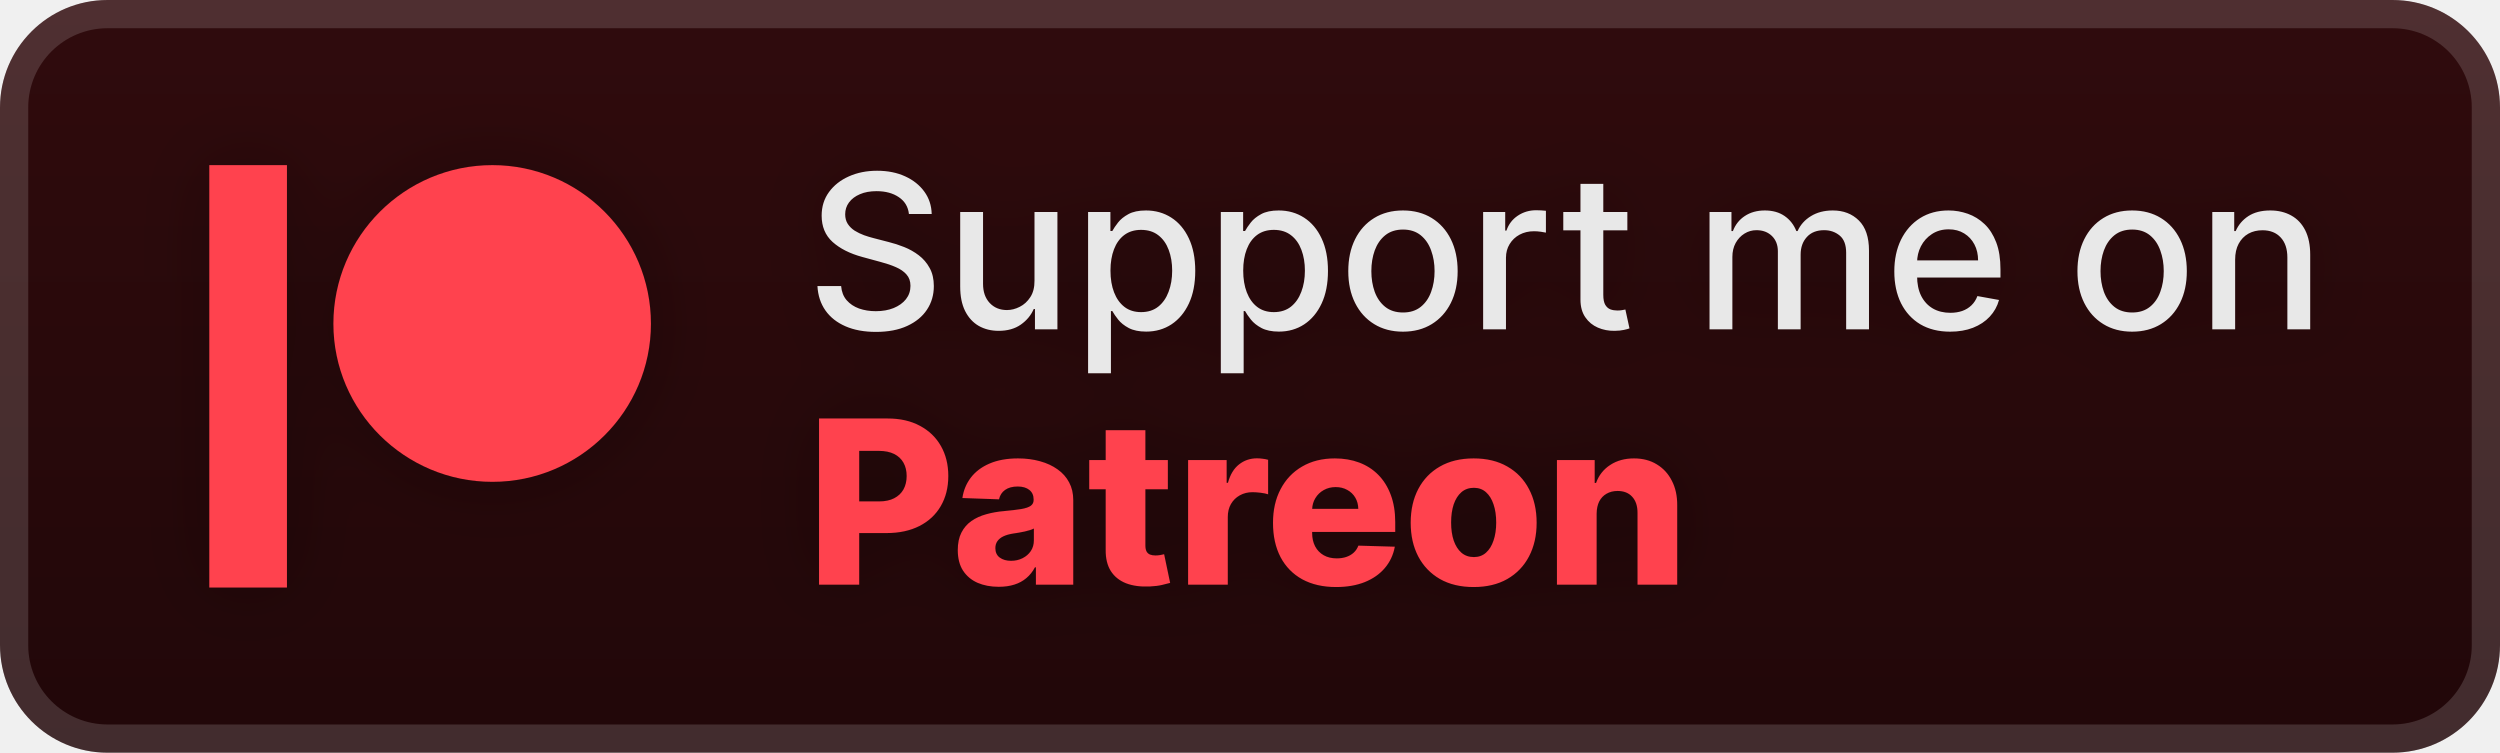
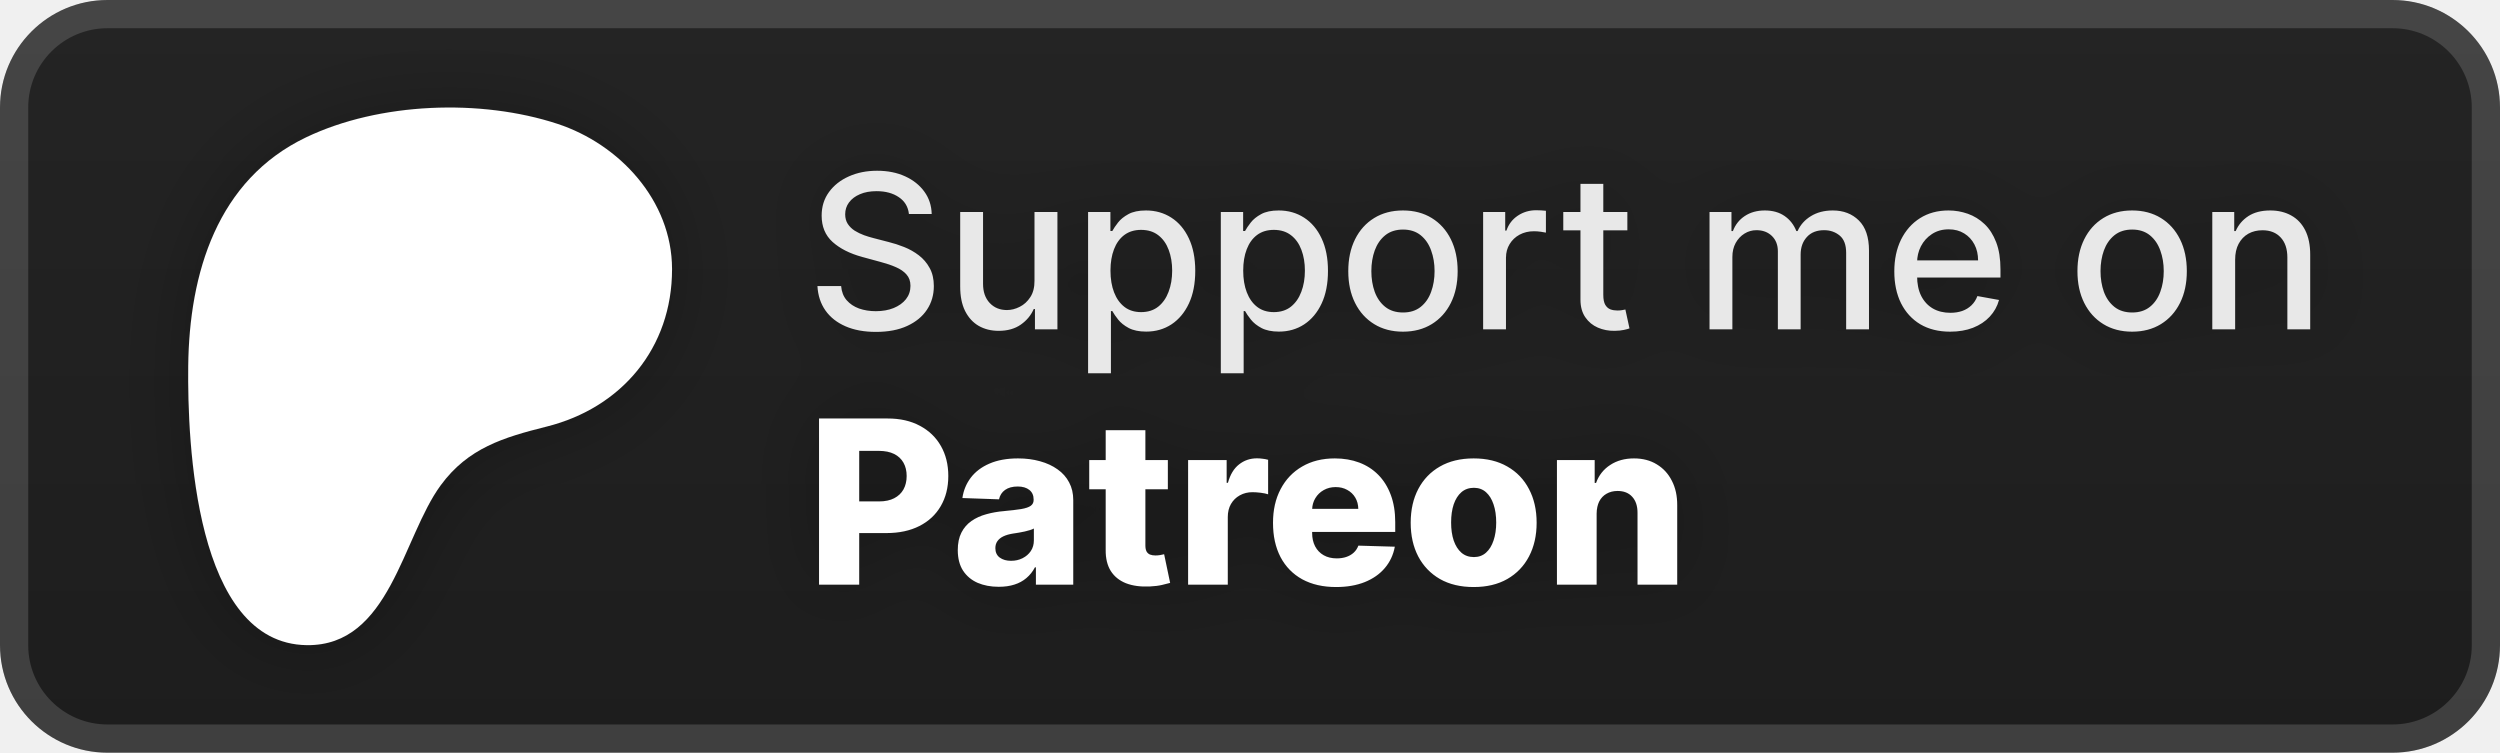
<svg xmlns="http://www.w3.org/2000/svg" width="186" height="56" viewBox="0 0 186 56" fill="none">
-   <rect width="186" height="56" rx="8" fill="url(#paint0_linear_28_516)" />
+   <rect width="186" height="56" rx="8" fill="url(#paint0_linear_56_7)" />
  <rect x="1.05" y="1.05" width="183.9" height="53.9" rx="6.95" stroke="white" stroke-opacity="0.15" stroke-width="2.1" />
-   <g filter="url(#filter0_d_28_516)">
-     <path d="M15.572 12.286V43.714H21.349V12.286H15.572ZM36.635 12.286C30.112 12.286 24.805 17.578 24.805 24.085C24.805 30.571 30.112 35.848 36.635 35.848C43.138 35.848 48.429 30.571 48.429 24.085C48.429 17.578 43.139 12.286 36.635 12.286Z" fill="#FF424E" />
+   <g filter="url(#filter0_d_56_7)">
+     <path d="M50 20.017C49.993 14.909 46.072 10.723 41.472 9.213C35.76 7.338 28.225 7.609 22.77 10.22C16.159 13.386 14.082 20.319 14.004 27.234C13.941 32.919 14.5 47.893 22.825 47.999C29.011 48.079 29.932 39.993 32.794 36.098C34.831 33.328 37.453 32.545 40.68 31.735C46.228 30.342 50.008 25.9 50 20.017Z" fill="white" />
  </g>
-   <g filter="url(#filter1_d_28_516)">
+   <g filter="url(#filter1_d_56_7)">
    <path d="M67.625 15.921C67.564 15.383 67.314 14.966 66.875 14.671C66.436 14.371 65.883 14.222 65.216 14.222C64.739 14.222 64.326 14.297 63.977 14.449C63.629 14.597 63.358 14.801 63.165 15.062C62.975 15.32 62.881 15.614 62.881 15.943C62.881 16.22 62.945 16.458 63.074 16.659C63.206 16.86 63.379 17.028 63.591 17.165C63.807 17.297 64.038 17.409 64.284 17.5C64.53 17.587 64.767 17.659 64.994 17.716L66.131 18.011C66.502 18.102 66.883 18.225 67.273 18.381C67.663 18.536 68.025 18.741 68.358 18.994C68.691 19.248 68.96 19.562 69.165 19.938C69.373 20.312 69.477 20.761 69.477 21.284C69.477 21.943 69.307 22.528 68.966 23.04C68.629 23.551 68.138 23.954 67.494 24.25C66.854 24.546 66.079 24.693 65.171 24.693C64.299 24.693 63.545 24.555 62.909 24.278C62.273 24.002 61.775 23.61 61.415 23.102C61.055 22.591 60.856 21.985 60.818 21.284H62.58C62.614 21.704 62.75 22.055 62.989 22.335C63.231 22.612 63.54 22.818 63.915 22.954C64.294 23.087 64.708 23.153 65.159 23.153C65.655 23.153 66.097 23.076 66.483 22.921C66.873 22.761 67.18 22.542 67.403 22.261C67.627 21.977 67.739 21.646 67.739 21.267C67.739 20.922 67.64 20.64 67.443 20.421C67.25 20.201 66.987 20.019 66.653 19.875C66.324 19.731 65.951 19.604 65.534 19.494L64.159 19.119C63.227 18.866 62.489 18.492 61.943 18C61.401 17.508 61.131 16.856 61.131 16.046C61.131 15.375 61.312 14.79 61.676 14.29C62.04 13.79 62.532 13.402 63.153 13.125C63.775 12.845 64.475 12.704 65.256 12.704C66.044 12.704 66.739 12.843 67.341 13.119C67.947 13.396 68.424 13.777 68.773 14.261C69.121 14.742 69.303 15.296 69.318 15.921H67.625ZM76.967 20.881V15.773H78.672V24.5H77.001V22.989H76.91C76.71 23.454 76.388 23.843 75.945 24.153C75.505 24.46 74.958 24.614 74.303 24.614C73.742 24.614 73.246 24.491 72.814 24.244C72.386 23.994 72.049 23.625 71.803 23.136C71.56 22.648 71.439 22.044 71.439 21.324V15.773H73.138V21.119C73.138 21.714 73.303 22.188 73.632 22.54C73.962 22.892 74.39 23.068 74.916 23.068C75.234 23.068 75.551 22.989 75.865 22.829C76.183 22.671 76.447 22.43 76.655 22.108C76.867 21.786 76.971 21.377 76.967 20.881ZM80.954 27.773V15.773H82.614V17.188H82.756C82.854 17.006 82.996 16.796 83.182 16.557C83.367 16.318 83.625 16.11 83.954 15.932C84.284 15.75 84.72 15.659 85.261 15.659C85.966 15.659 86.595 15.837 87.148 16.193C87.701 16.549 88.135 17.062 88.449 17.733C88.767 18.403 88.926 19.21 88.926 20.153C88.926 21.097 88.769 21.905 88.454 22.579C88.14 23.25 87.708 23.767 87.159 24.131C86.61 24.491 85.983 24.671 85.278 24.671C84.748 24.671 84.314 24.581 83.977 24.403C83.644 24.225 83.383 24.017 83.193 23.778C83.004 23.54 82.858 23.328 82.756 23.142H82.653V27.773H80.954ZM82.619 20.136C82.619 20.75 82.708 21.288 82.886 21.75C83.064 22.212 83.322 22.574 83.659 22.835C83.996 23.093 84.409 23.222 84.898 23.222C85.405 23.222 85.829 23.087 86.17 22.818C86.511 22.546 86.769 22.176 86.943 21.71C87.121 21.244 87.21 20.72 87.21 20.136C87.21 19.561 87.123 19.044 86.949 18.585C86.778 18.127 86.521 17.765 86.176 17.5C85.835 17.235 85.409 17.102 84.898 17.102C84.405 17.102 83.989 17.229 83.648 17.483C83.311 17.737 83.055 18.091 82.881 18.546C82.706 19 82.619 19.53 82.619 20.136ZM90.829 27.773V15.773H92.489V17.188H92.631C92.729 17.006 92.871 16.796 93.057 16.557C93.242 16.318 93.5 16.11 93.829 15.932C94.159 15.75 94.595 15.659 95.136 15.659C95.841 15.659 96.47 15.837 97.023 16.193C97.576 16.549 98.01 17.062 98.324 17.733C98.642 18.403 98.801 19.21 98.801 20.153C98.801 21.097 98.644 21.905 98.329 22.579C98.015 23.25 97.583 23.767 97.034 24.131C96.485 24.491 95.858 24.671 95.153 24.671C94.623 24.671 94.189 24.581 93.852 24.403C93.519 24.225 93.258 24.017 93.068 23.778C92.879 23.54 92.733 23.328 92.631 23.142H92.528V27.773H90.829ZM92.494 20.136C92.494 20.75 92.583 21.288 92.761 21.75C92.939 22.212 93.197 22.574 93.534 22.835C93.871 23.093 94.284 23.222 94.773 23.222C95.28 23.222 95.704 23.087 96.045 22.818C96.386 22.546 96.644 22.176 96.818 21.71C96.996 21.244 97.085 20.72 97.085 20.136C97.085 19.561 96.998 19.044 96.824 18.585C96.653 18.127 96.396 17.765 96.051 17.5C95.71 17.235 95.284 17.102 94.773 17.102C94.28 17.102 93.864 17.229 93.523 17.483C93.186 17.737 92.93 18.091 92.756 18.546C92.581 19 92.494 19.53 92.494 20.136ZM104.381 24.676C103.562 24.676 102.848 24.489 102.239 24.114C101.629 23.739 101.155 23.214 100.818 22.54C100.481 21.866 100.312 21.078 100.312 20.176C100.312 19.271 100.481 18.479 100.818 17.801C101.155 17.123 101.629 16.597 102.239 16.222C102.848 15.847 103.562 15.659 104.381 15.659C105.199 15.659 105.913 15.847 106.523 16.222C107.133 16.597 107.606 17.123 107.943 17.801C108.28 18.479 108.449 19.271 108.449 20.176C108.449 21.078 108.28 21.866 107.943 22.54C107.606 23.214 107.133 23.739 106.523 24.114C105.913 24.489 105.199 24.676 104.381 24.676ZM104.386 23.25C104.917 23.25 105.356 23.11 105.705 22.829C106.053 22.549 106.311 22.176 106.477 21.71C106.648 21.244 106.733 20.731 106.733 20.171C106.733 19.614 106.648 19.102 106.477 18.636C106.311 18.167 106.053 17.79 105.705 17.506C105.356 17.222 104.917 17.079 104.386 17.079C103.852 17.079 103.409 17.222 103.057 17.506C102.708 17.79 102.449 18.167 102.278 18.636C102.112 19.102 102.028 19.614 102.028 20.171C102.028 20.731 102.112 21.244 102.278 21.71C102.449 22.176 102.708 22.549 103.057 22.829C103.409 23.11 103.852 23.25 104.386 23.25ZM110.345 24.5V15.773H111.987V17.159H112.078C112.237 16.689 112.518 16.32 112.919 16.051C113.324 15.778 113.783 15.642 114.294 15.642C114.4 15.642 114.525 15.646 114.669 15.653C114.817 15.661 114.932 15.671 115.016 15.682V17.307C114.947 17.288 114.826 17.267 114.652 17.244C114.478 17.218 114.303 17.204 114.129 17.204C113.728 17.204 113.37 17.29 113.055 17.46C112.745 17.627 112.499 17.86 112.317 18.159C112.135 18.454 112.044 18.792 112.044 19.171V24.5H110.345ZM121.075 15.773V17.136H116.308V15.773H121.075ZM117.587 13.682H119.285V21.938C119.285 22.267 119.335 22.515 119.433 22.682C119.532 22.845 119.659 22.956 119.814 23.017C119.973 23.074 120.145 23.102 120.331 23.102C120.467 23.102 120.587 23.093 120.689 23.074C120.791 23.055 120.871 23.04 120.928 23.028L121.234 24.432C121.136 24.47 120.996 24.508 120.814 24.546C120.632 24.587 120.405 24.61 120.132 24.614C119.685 24.621 119.268 24.542 118.882 24.375C118.496 24.208 118.183 23.951 117.945 23.602C117.706 23.254 117.587 22.816 117.587 22.29V13.682ZM127.189 24.5V15.773H128.82V17.193H128.928C129.109 16.712 129.407 16.337 129.82 16.068C130.232 15.796 130.727 15.659 131.303 15.659C131.886 15.659 132.375 15.796 132.768 16.068C133.166 16.341 133.46 16.716 133.649 17.193H133.74C133.948 16.727 134.28 16.356 134.734 16.079C135.189 15.799 135.731 15.659 136.359 15.659C137.151 15.659 137.797 15.907 138.297 16.403C138.801 16.9 139.053 17.648 139.053 18.648V24.5H137.354V18.807C137.354 18.216 137.193 17.788 136.871 17.523C136.549 17.258 136.164 17.125 135.717 17.125C135.164 17.125 134.734 17.296 134.428 17.636C134.121 17.974 133.967 18.407 133.967 18.938V24.5H132.274V18.699C132.274 18.225 132.126 17.845 131.831 17.557C131.535 17.269 131.151 17.125 130.678 17.125C130.356 17.125 130.058 17.21 129.785 17.381C129.517 17.547 129.299 17.78 129.132 18.079C128.969 18.379 128.888 18.725 128.888 19.119V24.5H127.189ZM145.091 24.676C144.231 24.676 143.491 24.492 142.869 24.125C142.252 23.754 141.775 23.233 141.437 22.562C141.104 21.888 140.937 21.099 140.937 20.193C140.937 19.299 141.104 18.511 141.437 17.829C141.775 17.148 142.244 16.616 142.847 16.233C143.453 15.85 144.161 15.659 144.972 15.659C145.464 15.659 145.941 15.741 146.403 15.903C146.866 16.066 147.28 16.322 147.648 16.671C148.015 17.019 148.305 17.472 148.517 18.028C148.729 18.581 148.835 19.254 148.835 20.046V20.648H141.898V19.375H147.17C147.17 18.928 147.08 18.532 146.898 18.188C146.716 17.839 146.46 17.564 146.131 17.364C145.805 17.163 145.422 17.062 144.983 17.062C144.506 17.062 144.089 17.18 143.733 17.415C143.381 17.646 143.108 17.949 142.915 18.324C142.725 18.695 142.631 19.099 142.631 19.534V20.528C142.631 21.112 142.733 21.608 142.937 22.017C143.146 22.426 143.436 22.739 143.807 22.954C144.178 23.167 144.612 23.273 145.108 23.273C145.43 23.273 145.723 23.227 145.989 23.136C146.254 23.042 146.483 22.901 146.676 22.716C146.869 22.53 147.017 22.301 147.119 22.028L148.727 22.318C148.598 22.792 148.367 23.206 148.034 23.562C147.705 23.915 147.29 24.189 146.79 24.386C146.294 24.579 145.727 24.676 145.091 24.676ZM158.631 24.676C157.812 24.676 157.098 24.489 156.489 24.114C155.879 23.739 155.405 23.214 155.068 22.54C154.731 21.866 154.562 21.078 154.562 20.176C154.562 19.271 154.731 18.479 155.068 17.801C155.405 17.123 155.879 16.597 156.489 16.222C157.098 15.847 157.812 15.659 158.631 15.659C159.449 15.659 160.163 15.847 160.773 16.222C161.383 16.597 161.856 17.123 162.193 17.801C162.53 18.479 162.699 19.271 162.699 20.176C162.699 21.078 162.53 21.866 162.193 22.54C161.856 23.214 161.383 23.739 160.773 24.114C160.163 24.489 159.449 24.676 158.631 24.676ZM158.636 23.25C159.167 23.25 159.606 23.11 159.955 22.829C160.303 22.549 160.561 22.176 160.727 21.71C160.898 21.244 160.983 20.731 160.983 20.171C160.983 19.614 160.898 19.102 160.727 18.636C160.561 18.167 160.303 17.79 159.955 17.506C159.606 17.222 159.167 17.079 158.636 17.079C158.102 17.079 157.659 17.222 157.307 17.506C156.958 17.79 156.699 18.167 156.528 18.636C156.362 19.102 156.278 19.614 156.278 20.171C156.278 20.731 156.362 21.244 156.528 21.71C156.699 22.176 156.958 22.549 157.307 22.829C157.659 23.11 158.102 23.25 158.636 23.25ZM166.294 19.318V24.5H164.595V15.773H166.226V17.193H166.334C166.535 16.731 166.849 16.36 167.277 16.079C167.709 15.799 168.252 15.659 168.908 15.659C169.502 15.659 170.023 15.784 170.47 16.034C170.917 16.28 171.264 16.648 171.51 17.136C171.756 17.625 171.879 18.229 171.879 18.949V24.5H170.18V19.153C170.18 18.521 170.016 18.026 169.686 17.671C169.357 17.311 168.904 17.131 168.328 17.131C167.934 17.131 167.584 17.216 167.277 17.386C166.974 17.557 166.733 17.807 166.555 18.136C166.381 18.462 166.294 18.856 166.294 19.318Z" fill="#E8E8E8" />
-     <path d="M60.936 43.5V31.136H66.043C66.969 31.136 67.767 31.317 68.44 31.68C69.116 32.038 69.637 32.539 70.003 33.183C70.369 33.823 70.553 34.567 70.553 35.416C70.553 36.27 70.365 37.016 69.991 37.656C69.621 38.292 69.092 38.785 68.403 39.135C67.715 39.485 66.898 39.66 65.952 39.66H62.801V37.306H65.397C65.848 37.306 66.224 37.228 66.526 37.071C66.832 36.914 67.063 36.694 67.22 36.413C67.377 36.127 67.456 35.795 67.456 35.416C67.456 35.034 67.377 34.704 67.22 34.426C67.063 34.145 66.832 33.927 66.526 33.775C66.22 33.622 65.844 33.545 65.397 33.545H63.924V43.5H60.936ZM74.308 43.657C73.716 43.657 73.191 43.558 72.732 43.361C72.277 43.16 71.917 42.858 71.651 42.456C71.39 42.049 71.259 41.54 71.259 40.928C71.259 40.413 71.349 39.978 71.531 39.624C71.712 39.27 71.961 38.982 72.279 38.761C72.597 38.54 72.963 38.373 73.378 38.26C73.792 38.143 74.235 38.065 74.706 38.025C75.233 37.976 75.658 37.926 75.98 37.874C76.302 37.817 76.535 37.739 76.68 37.638C76.829 37.533 76.903 37.387 76.903 37.197V37.167C76.903 36.857 76.797 36.618 76.583 36.449C76.37 36.28 76.082 36.195 75.72 36.195C75.33 36.195 75.016 36.28 74.778 36.449C74.541 36.618 74.39 36.851 74.326 37.149L71.603 37.053C71.683 36.489 71.891 35.986 72.225 35.543C72.563 35.097 73.026 34.746 73.613 34.493C74.205 34.235 74.915 34.106 75.744 34.106C76.336 34.106 76.881 34.177 77.38 34.318C77.879 34.455 78.314 34.656 78.684 34.922C79.055 35.183 79.34 35.505 79.541 35.887C79.747 36.27 79.849 36.706 79.849 37.197V43.5H77.072V42.208H77C76.835 42.522 76.624 42.788 76.366 43.005C76.113 43.222 75.813 43.385 75.467 43.494C75.124 43.603 74.738 43.657 74.308 43.657ZM75.219 41.725C75.537 41.725 75.823 41.661 76.076 41.532C76.334 41.403 76.539 41.226 76.692 41.001C76.845 40.771 76.921 40.506 76.921 40.204V39.322C76.837 39.367 76.734 39.407 76.614 39.443C76.497 39.479 76.368 39.514 76.227 39.546C76.086 39.578 75.942 39.606 75.793 39.63C75.644 39.654 75.501 39.677 75.364 39.697C75.086 39.741 74.849 39.809 74.652 39.902C74.458 39.995 74.309 40.115 74.205 40.264C74.104 40.409 74.054 40.582 74.054 40.783C74.054 41.089 74.163 41.323 74.38 41.484C74.601 41.645 74.881 41.725 75.219 41.725ZM86.888 34.227V36.401H81.039V34.227H86.888ZM82.264 32.006H85.216V40.584C85.216 40.765 85.244 40.912 85.301 41.025C85.361 41.133 85.448 41.212 85.56 41.26C85.673 41.305 85.808 41.327 85.965 41.327C86.078 41.327 86.196 41.317 86.321 41.297C86.45 41.272 86.546 41.252 86.611 41.236L87.058 43.367C86.917 43.407 86.717 43.458 86.46 43.518C86.206 43.578 85.903 43.617 85.548 43.633C84.856 43.665 84.262 43.584 83.767 43.391C83.276 43.194 82.9 42.888 82.638 42.474C82.381 42.059 82.256 41.538 82.264 40.91V32.006ZM88.395 43.5V34.227H91.262V35.918H91.359C91.528 35.306 91.804 34.851 92.186 34.553C92.568 34.251 93.013 34.1 93.52 34.1C93.657 34.1 93.798 34.111 93.943 34.131C94.088 34.147 94.222 34.173 94.347 34.209V36.775C94.206 36.727 94.021 36.688 93.792 36.66C93.566 36.632 93.365 36.618 93.188 36.618C92.838 36.618 92.522 36.696 92.24 36.853C91.963 37.006 91.743 37.222 91.582 37.499C91.425 37.773 91.347 38.095 91.347 38.465V43.5H88.395ZM99.403 43.675C98.433 43.675 97.596 43.484 96.892 43.102C96.191 42.715 95.652 42.166 95.274 41.453C94.9 40.737 94.712 39.886 94.712 38.9C94.712 37.942 94.901 37.105 95.28 36.389C95.658 35.668 96.191 35.109 96.88 34.71C97.568 34.308 98.379 34.106 99.312 34.106C99.972 34.106 100.576 34.209 101.124 34.414C101.671 34.62 102.144 34.923 102.542 35.326C102.941 35.728 103.251 36.225 103.472 36.817C103.693 37.405 103.804 38.079 103.804 38.84V39.576H95.745V37.861H101.057C101.053 37.548 100.979 37.268 100.834 37.022C100.689 36.777 100.49 36.586 100.236 36.449C99.987 36.308 99.699 36.238 99.373 36.238C99.043 36.238 98.747 36.312 98.485 36.461C98.224 36.606 98.017 36.805 97.864 37.059C97.711 37.308 97.63 37.592 97.622 37.91V39.654C97.622 40.033 97.697 40.365 97.846 40.651C97.994 40.932 98.206 41.152 98.479 41.309C98.753 41.466 99.079 41.544 99.457 41.544C99.719 41.544 99.956 41.508 100.17 41.435C100.383 41.363 100.566 41.256 100.719 41.115C100.872 40.974 100.987 40.801 101.063 40.596L103.774 40.675C103.661 41.282 103.414 41.812 103.031 42.262C102.653 42.709 102.156 43.057 101.54 43.307C100.924 43.552 100.212 43.675 99.403 43.675ZM109.64 43.675C108.666 43.675 107.829 43.476 107.129 43.077C106.433 42.675 105.895 42.115 105.517 41.399C105.143 40.679 104.956 39.844 104.956 38.894C104.956 37.94 105.143 37.105 105.517 36.389C105.895 35.668 106.433 35.109 107.129 34.71C107.829 34.308 108.666 34.106 109.64 34.106C110.614 34.106 111.449 34.308 112.145 34.71C112.846 35.109 113.383 35.668 113.757 36.389C114.136 37.105 114.325 37.94 114.325 38.894C114.325 39.844 114.136 40.679 113.757 41.399C113.383 42.115 112.846 42.675 112.145 43.077C111.449 43.476 110.614 43.675 109.64 43.675ZM109.658 41.447C110.012 41.447 110.312 41.339 110.558 41.121C110.803 40.904 110.99 40.602 111.119 40.216C111.252 39.83 111.318 39.383 111.318 38.876C111.318 38.361 111.252 37.91 111.119 37.523C110.99 37.137 110.803 36.835 110.558 36.618C110.312 36.401 110.012 36.292 109.658 36.292C109.292 36.292 108.982 36.401 108.729 36.618C108.479 36.835 108.288 37.137 108.155 37.523C108.026 37.91 107.962 38.361 107.962 38.876C107.962 39.383 108.026 39.83 108.155 40.216C108.288 40.602 108.479 40.904 108.729 41.121C108.982 41.339 109.292 41.447 109.658 41.447ZM118.789 38.212V43.5H115.837V34.227H118.644V35.93H118.747C118.952 35.362 119.302 34.917 119.797 34.596C120.292 34.27 120.882 34.106 121.566 34.106C122.218 34.106 122.784 34.253 123.262 34.547C123.745 34.837 124.12 35.243 124.385 35.767C124.655 36.286 124.788 36.894 124.784 37.59V43.5H121.832V38.169C121.836 37.654 121.705 37.252 121.439 36.962C121.178 36.672 120.814 36.527 120.347 36.527C120.037 36.527 119.763 36.596 119.526 36.733C119.292 36.865 119.111 37.057 118.982 37.306C118.858 37.556 118.793 37.858 118.789 38.212Z" fill="#FF424E" />
+     <path d="M60.936 43.5V31.136H66.043C66.969 31.136 67.767 31.317 68.44 31.68C69.116 32.038 69.637 32.539 70.003 33.183C70.369 33.823 70.553 34.567 70.553 35.416C70.553 36.27 70.365 37.016 69.991 37.656C69.621 38.292 69.092 38.785 68.403 39.135C67.715 39.485 66.898 39.66 65.952 39.66H62.801V37.306H65.397C65.848 37.306 66.224 37.228 66.526 37.071C66.832 36.914 67.063 36.694 67.22 36.413C67.377 36.127 67.456 35.795 67.456 35.416C67.456 35.034 67.377 34.704 67.22 34.426C67.063 34.145 66.832 33.927 66.526 33.775C66.22 33.622 65.844 33.545 65.397 33.545H63.924V43.5H60.936ZM74.308 43.657C73.716 43.657 73.191 43.558 72.732 43.361C72.277 43.16 71.917 42.858 71.651 42.456C71.39 42.049 71.259 41.54 71.259 40.928C71.259 40.413 71.349 39.978 71.531 39.624C71.712 39.27 71.961 38.982 72.279 38.761C72.597 38.54 72.963 38.373 73.378 38.26C73.792 38.143 74.235 38.065 74.706 38.025C75.233 37.976 75.658 37.926 75.98 37.874C76.302 37.817 76.535 37.739 76.68 37.638C76.829 37.533 76.903 37.387 76.903 37.197V37.167C76.903 36.857 76.797 36.618 76.583 36.449C76.37 36.28 76.082 36.195 75.72 36.195C75.33 36.195 75.016 36.28 74.778 36.449C74.541 36.618 74.39 36.851 74.326 37.149L71.603 37.053C71.683 36.489 71.891 35.986 72.225 35.543C72.563 35.097 73.026 34.746 73.613 34.493C74.205 34.235 74.915 34.106 75.744 34.106C76.336 34.106 76.881 34.177 77.38 34.318C77.879 34.455 78.314 34.656 78.684 34.922C79.055 35.183 79.34 35.505 79.541 35.887C79.747 36.27 79.849 36.706 79.849 37.197V43.5H77.072V42.208H77C76.835 42.522 76.624 42.788 76.366 43.005C76.113 43.222 75.813 43.385 75.467 43.494C75.124 43.603 74.738 43.657 74.308 43.657ZM75.219 41.725C75.537 41.725 75.823 41.661 76.076 41.532C76.334 41.403 76.539 41.226 76.692 41.001C76.845 40.771 76.921 40.506 76.921 40.204V39.322C76.837 39.367 76.734 39.407 76.614 39.443C76.497 39.479 76.368 39.514 76.227 39.546C76.086 39.578 75.942 39.606 75.793 39.63C75.644 39.654 75.501 39.677 75.364 39.697C75.086 39.741 74.849 39.809 74.652 39.902C74.458 39.995 74.309 40.115 74.205 40.264C74.104 40.409 74.054 40.582 74.054 40.783C74.054 41.089 74.163 41.323 74.38 41.484C74.601 41.645 74.881 41.725 75.219 41.725ZM86.888 34.227V36.401H81.039V34.227H86.888ZM82.264 32.006H85.216V40.584C85.216 40.765 85.244 40.912 85.301 41.025C85.361 41.133 85.448 41.212 85.56 41.26C85.673 41.305 85.808 41.327 85.965 41.327C86.078 41.327 86.196 41.317 86.321 41.297C86.45 41.272 86.546 41.252 86.611 41.236L87.058 43.367C86.917 43.407 86.717 43.458 86.46 43.518C86.206 43.578 85.903 43.617 85.548 43.633C84.856 43.665 84.262 43.584 83.767 43.391C83.276 43.194 82.9 42.888 82.638 42.474C82.381 42.059 82.256 41.538 82.264 40.91V32.006ZM88.395 43.5V34.227H91.262V35.918H91.359C91.528 35.306 91.804 34.851 92.186 34.553C92.568 34.251 93.013 34.1 93.52 34.1C93.657 34.1 93.798 34.111 93.943 34.131C94.088 34.147 94.222 34.173 94.347 34.209V36.775C94.206 36.727 94.021 36.688 93.792 36.66C93.566 36.632 93.365 36.618 93.188 36.618C92.838 36.618 92.522 36.696 92.24 36.853C91.963 37.006 91.743 37.222 91.582 37.499C91.425 37.773 91.347 38.095 91.347 38.465V43.5H88.395ZM99.403 43.675C98.433 43.675 97.596 43.484 96.892 43.102C96.191 42.715 95.652 42.166 95.274 41.453C94.9 40.737 94.712 39.886 94.712 38.9C94.712 37.942 94.901 37.105 95.28 36.389C95.658 35.668 96.191 35.109 96.88 34.71C97.568 34.308 98.379 34.106 99.312 34.106C99.972 34.106 100.576 34.209 101.124 34.414C101.671 34.62 102.144 34.923 102.542 35.326C102.941 35.728 103.251 36.225 103.472 36.817C103.693 37.405 103.804 38.079 103.804 38.84V39.576H95.745V37.861H101.057C101.053 37.548 100.979 37.268 100.834 37.022C100.689 36.777 100.49 36.586 100.236 36.449C99.987 36.308 99.699 36.238 99.373 36.238C99.043 36.238 98.747 36.312 98.485 36.461C98.224 36.606 98.017 36.805 97.864 37.059C97.711 37.308 97.63 37.592 97.622 37.91V39.654C97.622 40.033 97.697 40.365 97.846 40.651C97.994 40.932 98.206 41.152 98.479 41.309C98.753 41.466 99.079 41.544 99.457 41.544C99.719 41.544 99.956 41.508 100.17 41.435C100.383 41.363 100.566 41.256 100.719 41.115C100.872 40.974 100.987 40.801 101.063 40.596L103.774 40.675C103.661 41.282 103.414 41.812 103.031 42.262C102.653 42.709 102.156 43.057 101.54 43.307C100.924 43.552 100.212 43.675 99.403 43.675ZM109.64 43.675C108.666 43.675 107.829 43.476 107.129 43.077C106.433 42.675 105.895 42.115 105.517 41.399C105.143 40.679 104.956 39.844 104.956 38.894C104.956 37.94 105.143 37.105 105.517 36.389C105.895 35.668 106.433 35.109 107.129 34.71C107.829 34.308 108.666 34.106 109.64 34.106C110.614 34.106 111.449 34.308 112.145 34.71C112.846 35.109 113.383 35.668 113.757 36.389C114.136 37.105 114.325 37.94 114.325 38.894C114.325 39.844 114.136 40.679 113.757 41.399C113.383 42.115 112.846 42.675 112.145 43.077C111.449 43.476 110.614 43.675 109.64 43.675ZM109.658 41.447C110.012 41.447 110.312 41.339 110.558 41.121C110.803 40.904 110.99 40.602 111.119 40.216C111.252 39.83 111.318 39.383 111.318 38.876C111.318 38.361 111.252 37.91 111.119 37.523C110.99 37.137 110.803 36.835 110.558 36.618C110.312 36.401 110.012 36.292 109.658 36.292C109.292 36.292 108.982 36.401 108.729 36.618C108.479 36.835 108.288 37.137 108.155 37.523C108.026 37.91 107.962 38.361 107.962 38.876C107.962 39.383 108.026 39.83 108.155 40.216C108.288 40.602 108.479 40.904 108.729 41.121C108.982 41.339 109.292 41.447 109.658 41.447ZM118.789 38.212V43.5H115.837V34.227H118.644V35.93H118.747C118.952 35.362 119.302 34.917 119.797 34.596C120.292 34.27 120.882 34.106 121.566 34.106C122.218 34.106 122.784 34.253 123.262 34.547C123.745 34.837 124.12 35.243 124.385 35.767C124.655 36.286 124.788 36.894 124.784 37.59V43.5H121.832V38.169C121.836 37.654 121.705 37.252 121.439 36.962C121.178 36.672 120.814 36.527 120.347 36.527C120.037 36.527 119.763 36.596 119.526 36.733C119.292 36.865 119.111 37.057 118.982 37.306C118.858 37.556 118.793 37.858 118.789 38.212Z" fill="white" />
  </g>
  <defs>
-     <filter id="filter0_d_28_516" x="6.286" y="2.286" width="51.429" height="51.429" filterUnits="userSpaceOnUse" color-interpolation-filters="sRGB">
+     <filter id="filter0_d_56_7" x="6.286" y="2.286" width="51.429" height="51.429" filterUnits="userSpaceOnUse" color-interpolation-filters="sRGB">
      <feFlood flood-opacity="0" result="BackgroundImageFix" />
      <feColorMatrix in="SourceAlpha" type="matrix" values="0 0 0 0 0 0 0 0 0 0 0 0 0 0 0 0 0 0 127 0" result="hardAlpha" />
      <feOffset />
      <feGaussianBlur stdDeviation="2.857" />
      <feComposite in2="hardAlpha" operator="out" />
      <feColorMatrix type="matrix" values="0 0 0 0 0 0 0 0 0 0 0 0 0 0 0 0 0 0 0.25 0" />
-       <feBlend mode="normal" in2="BackgroundImageFix" result="effect1_dropShadow_28_516" />
-       <feBlend mode="normal" in="SourceGraphic" in2="effect1_dropShadow_28_516" result="shape" />
+       <feBlend mode="normal" in2="BackgroundImageFix" result="effect1_dropShadow_56_7" />
+       <feBlend mode="normal" in="SourceGraphic" in2="effect1_dropShadow_56_7" result="shape" />
    </filter>
-     <filter id="filter1_d_28_516" x="54.4" y="3.9" width="125.2" height="48.2" filterUnits="userSpaceOnUse" color-interpolation-filters="sRGB">
+     <filter id="filter1_d_56_7" x="54.4" y="3.9" width="125.2" height="48.2" filterUnits="userSpaceOnUse" color-interpolation-filters="sRGB">
      <feFlood flood-opacity="0" result="BackgroundImageFix" />
      <feColorMatrix in="SourceAlpha" type="matrix" values="0 0 0 0 0 0 0 0 0 0 0 0 0 0 0 0 0 0 127 0" result="hardAlpha" />
      <feOffset />
      <feGaussianBlur stdDeviation="2.8" />
      <feComposite in2="hardAlpha" operator="out" />
      <feColorMatrix type="matrix" values="0 0 0 0 0 0 0 0 0 0 0 0 0 0 0 0 0 0 0.25 0" />
-       <feBlend mode="normal" in2="BackgroundImageFix" result="effect1_dropShadow_28_516" />
-       <feBlend mode="normal" in="SourceGraphic" in2="effect1_dropShadow_28_516" result="shape" />
+       <feBlend mode="normal" in2="BackgroundImageFix" result="effect1_dropShadow_56_7" />
+       <feBlend mode="normal" in="SourceGraphic" in2="effect1_dropShadow_56_7" result="shape" />
    </filter>
-     <linearGradient id="paint0_linear_28_516" x1="93" y1="0" x2="93" y2="56" gradientUnits="userSpaceOnUse">
-       <stop stop-color="#300B0D" />
-       <stop offset="1" stop-color="#210709" />
+     <linearGradient id="paint0_linear_56_7" x1="93" y1="0" x2="93" y2="56" gradientUnits="userSpaceOnUse">
+       <stop stop-color="#242424" />
+       <stop offset="1" stop-color="#1D1D1D" />
    </linearGradient>
  </defs>
</svg>
